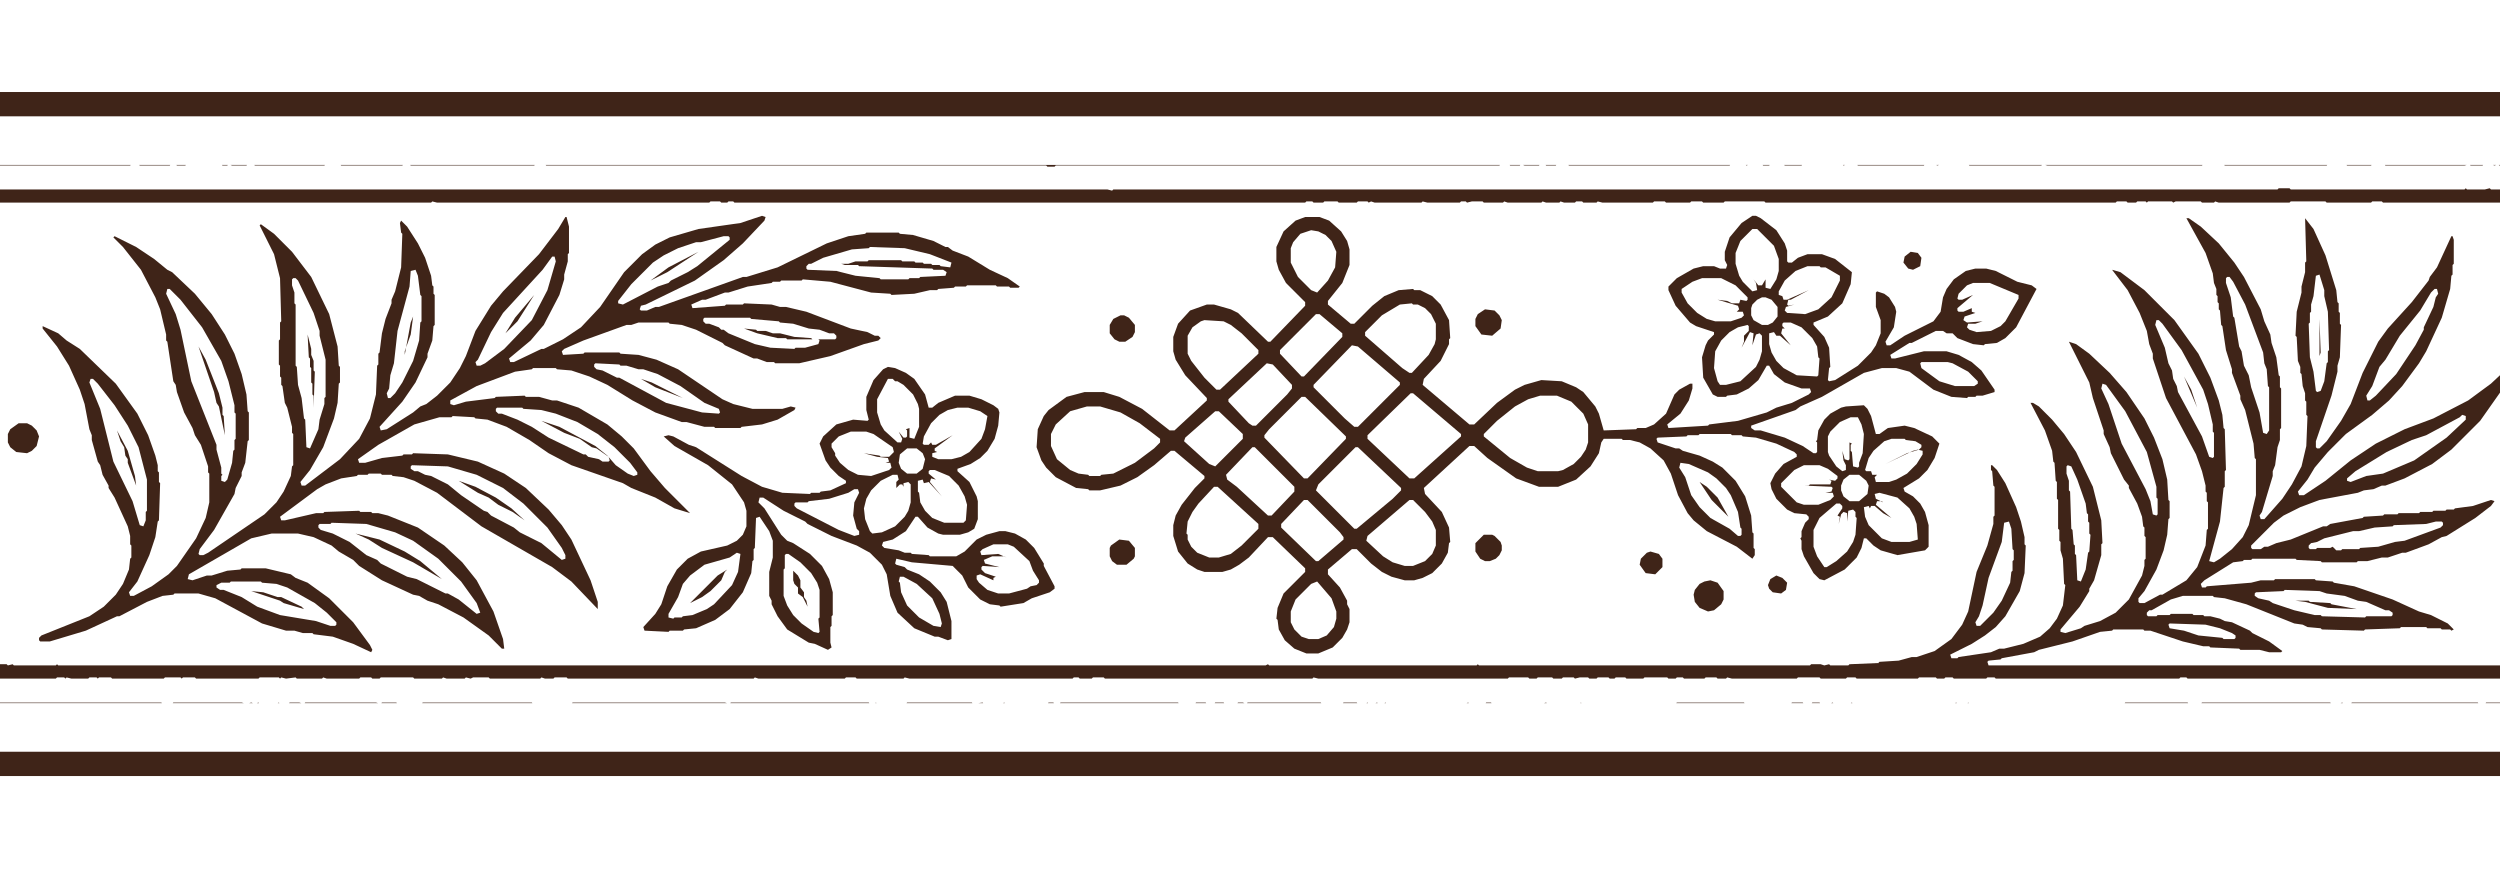
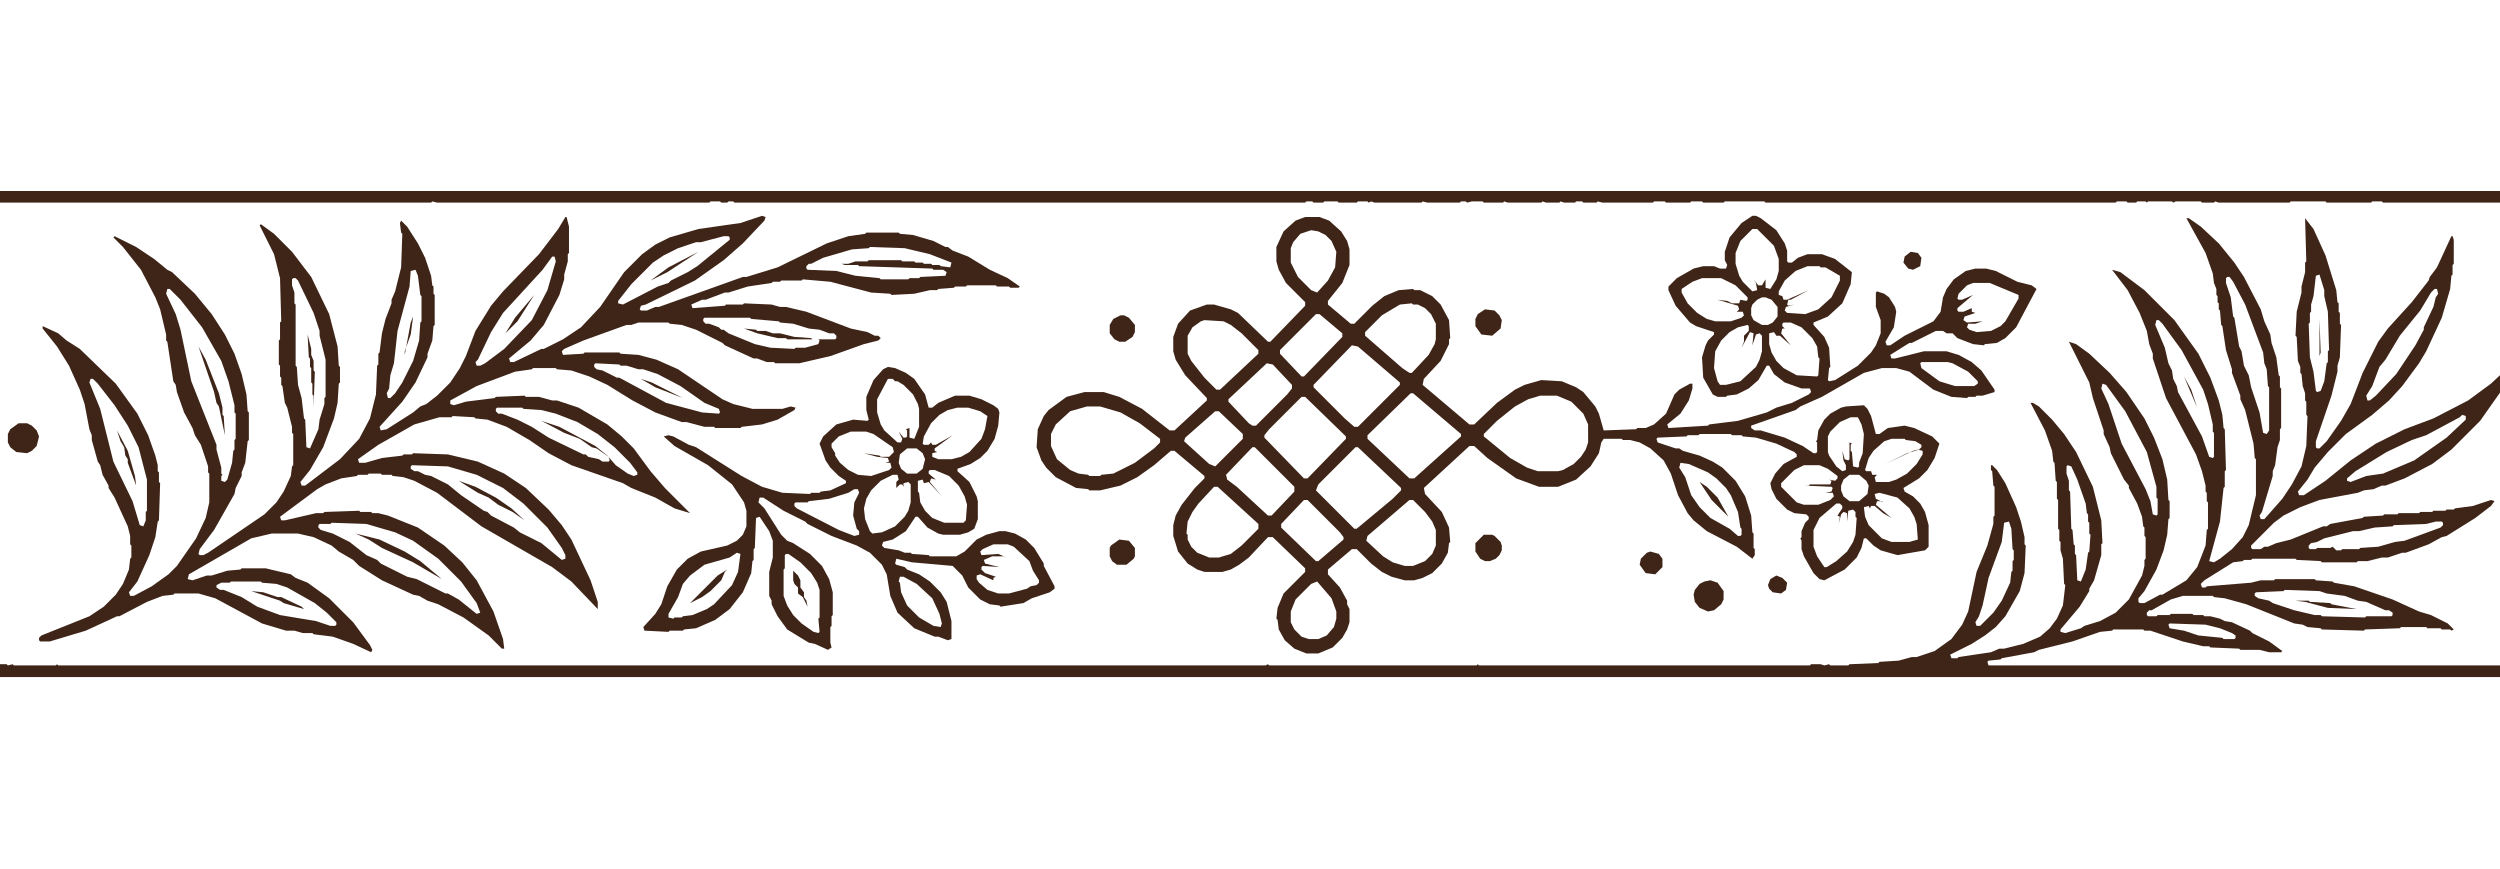
<svg xmlns="http://www.w3.org/2000/svg" width="288" height="100" viewBox="6 0 288 100">
  <defs>
    <clipPath id="interior">
-       <rect x="5" y="19" width="290" height="62" />
+       <rect x="0" y="22" width="300" height="56" />
    </clipPath>
  </defs>
  <g clip-path="url(#interior)">
    <g transform="translate(300 0) rotate(90) scale(0.1381215)">
      <path fill="#3F2418" fill-rule="evenodd" d="M364,2096L359,2098L355,2102L353,2106L353,2113L358,2120L362,2122L369,2122L373,2120L377,2115L378,2106L376,2102L372,2098Z M239,1278L232,1288L225,1303L214,1321L209,1334L206,1338L206,1340L201,1350L196,1367L195,1378L194,1379L194,1406L195,1407L197,1421L203,1439L223,1480L231,1506L231,1509L256,1579L256,1582L259,1589L259,1594L258,1595L255,1594L254,1590L234,1549L217,1525L203,1509L184,1491L181,1490L180,1493L186,1511L191,1546L198,1570L204,1582L212,1593L227,1608L256,1628L273,1644L283,1659L291,1675L291,1677L302,1700L302,1703L299,1704L284,1686L271,1675L246,1662L233,1658L229,1658L218,1655L212,1655L211,1654L189,1654L181,1656L181,1657L191,1663L212,1679L243,1709L255,1719L276,1732L297,1740L307,1745L319,1753L330,1764L337,1773L339,1778L344,1784L358,1806L359,1811L356,1812L335,1793L319,1782L298,1772L295,1772L284,1768L272,1767L271,1766L246,1766L245,1767L239,1767L238,1768L230,1769L215,1774L203,1780L189,1789L184,1794L186,1795L194,1794L195,1793L223,1794L243,1799L250,1802L253,1802L266,1807L278,1810L294,1812L295,1813L304,1813L305,1814L329,1815L349,1820L366,1829L383,1845L405,1874L405,1877L402,1878L392,1870L373,1859L349,1850L336,1847L320,1846L319,1845L306,1845L305,1846L289,1847L262,1854L231,1869L210,1885L195,1900L187,1911L188,1912L212,1900L232,1895L268,1894L269,1895L283,1895L284,1896L304,1896L305,1895L314,1895L315,1894L321,1894L322,1893L336,1891L340,1889L356,1885L361,1885L362,1884L388,1884L389,1885L397,1886L410,1892L419,1898L429,1908L461,1955L463,1959L463,1962L462,1963L458,1962L442,1950L412,1933L407,1932L397,1927L394,1927L386,1924L368,1922L367,1921L344,1921L343,1922L329,1923L312,1927L295,1933L279,1941L262,1952L245,1966L227,1985L225,1989L216,2000L206,2015L197,2033L198,2034L206,2026L225,2011L248,1999L258,1995L279,1990L284,1990L285,1989L318,1984L321,1982L327,1981L344,1975L357,1968L363,1966L371,1961L389,1955L394,1955L395,1954L419,1954L432,1957L449,1965L472,1981L479,1988L489,2002L497,2017L497,2020L494,2021L485,2014L463,2004L448,1999L435,1997L434,1996L403,1995L402,1996L394,1996L393,1997L388,1997L380,1999L363,2005L345,2014L320,2032L291,2062L284,2073L278,2080L272,2093L274,2093L289,2081L305,2071L325,2062L337,2058L358,2054L363,2052L367,2052L385,2047L388,2045L396,2043L405,2038L407,2038L415,2033L439,2022L447,2020L454,2020L455,2019L465,2019L466,2020L475,2021L487,2026L496,2032L506,2042L514,2054L530,2094L532,2096L534,2096L535,2095L535,2087L526,2057L514,2031L514,2029L502,2006L497,1993L496,1984L495,1983L495,1963L499,1949L520,1910L526,1890L526,1883L528,1876L528,1868L529,1867L531,1851L537,1834L544,1819L542,1818L538,1820L519,1834L499,1854L486,1872L482,1882L479,1886L474,1907L474,1927L475,1928L476,1939L480,1952L480,1956L484,1968L483,1972L479,1971L449,1919L445,1902L445,1880L448,1867L455,1852L460,1846L467,1834L472,1829L484,1810L496,1784L497,1779L501,1772L504,1763L515,1742L530,1721L541,1710L541,1708L533,1709L510,1717L484,1731L469,1743L455,1758L440,1780L430,1805L428,1813L428,1818L427,1819L427,1828L426,1829L427,1858L428,1859L428,1865L434,1891L434,1894L431,1895L408,1864L404,1857L399,1844L397,1831L396,1830L396,1822L395,1821L395,1811L396,1810L396,1802L397,1801L398,1792L401,1783L411,1764L439,1727L473,1668L485,1652L508,1630L502,1630L484,1636L450,1652L438,1660L425,1671L407,1690L395,1708L385,1730L379,1755L378,1784L379,1785L379,1792L380,1793L382,1810L386,1824L386,1829L383,1830L371,1813L354,1783L348,1762L348,1752L347,1751L348,1733L349,1732L350,1722L356,1706L367,1687L378,1671L388,1652L403,1609L407,1602L415,1582L424,1566L428,1553L407,1574L393,1586L374,1600L364,1610L354,1622L340,1646L334,1664L334,1668L331,1679L331,1690L330,1691L331,1715L332,1716L335,1740L338,1750L337,1753L334,1753L322,1731L310,1699L308,1685L307,1684L307,1665L308,1664L309,1652L314,1637L321,1622L334,1601L344,1582L352,1560L352,1556L356,1541L356,1533L357,1532L357,1511L356,1510L354,1493L350,1480L342,1466L340,1465L339,1469L341,1476L341,1501L337,1517L333,1526L308,1563L300,1581L296,1596L295,1611L294,1612L294,1641L295,1642L296,1659L293,1660L291,1658L284,1642L271,1606L271,1602L269,1596L269,1571L270,1570L271,1560L275,1548L286,1526L288,1524L299,1500L299,1497L302,1489L302,1483L303,1482L303,1462L297,1436L287,1408L284,1396L282,1394L280,1396L280,1399L277,1405L274,1419L260,1456L256,1473L256,1478L254,1485L253,1508L254,1509L254,1523L255,1524L257,1551L254,1552L250,1543L250,1540L244,1524L244,1521L239,1505L236,1485L235,1484L235,1478L234,1477L234,1460L233,1459L235,1436L244,1402L245,1386L246,1385L245,1366L242,1353L242,1347L241,1346L240,1333L239,1332L239,1323L238,1322L238,1298L239,1297L239,1287L240,1286L240,1279Z M439,2009L438,2012L418,2018L385,2034L341,2045L319,2054L316,2053L316,2051L320,2047L338,2033L355,2022L373,2013L400,2006L426,2006L427,2007L434,2007Z M405,2015L397,2016L376,2022L359,2031L368,2028L373,2025L380,2024L383,2022L386,2022Z M402,1941L401,1944L397,1944L396,1943L395,1944L390,1944L375,1948L371,1948L318,1969L275,1978L262,1982L245,1990L241,1989L241,1987L250,1978L273,1960L301,1944L318,1938L338,1933L344,1933L345,1932L366,1932L367,1933L375,1933L376,1934L386,1935L400,1939Z M363,1941L347,1942L346,1943L340,1943L328,1946L300,1957L289,1963L327,1950L336,1948L339,1946Z M232,1884L232,1882L234,1880L261,1867L276,1862L280,1862L300,1857L331,1857L332,1858L337,1858L350,1862L358,1863L374,1870L373,1873L350,1874L349,1875L332,1877L321,1880L306,1881L305,1882L254,1882L253,1883L244,1883L238,1885L233,1885Z M340,1867L310,1866L309,1867L301,1867L296,1869L291,1869L279,1872L298,1871L299,1870L306,1870L307,1869L319,1869L320,1868L329,1868L330,1867Z M521,1848L522,1849L522,1853L518,1865L513,1895L506,1914L498,1927L492,1942L492,1945L490,1948L488,1948L486,1944L486,1937L485,1936L485,1911L486,1910L487,1898L490,1889L503,1866L511,1856L519,1848Z M508,1875L506,1877L498,1894L498,1897L494,1909L493,1919L501,1895L503,1892Z M225,1782L230,1780L246,1778L247,1777L268,1777L269,1778L284,1779L301,1784L319,1793L328,1799L332,1803L332,1805L328,1806L324,1804L313,1803L303,1800L276,1797L239,1787L226,1786Z M264,1784L269,1786L296,1791L293,1791L279,1786Z M511,1728L512,1731L500,1746L495,1755L495,1757L483,1781L481,1789L470,1811L467,1814L463,1823L452,1837L445,1851L442,1861L440,1863L438,1863L437,1862L437,1853L436,1852L437,1823L444,1799L451,1784L466,1763L485,1744L503,1731Z M483,1760L468,1778L460,1791L450,1812L445,1832L450,1821L457,1810L469,1784Z M214,1666L218,1665L242,1672L267,1685L291,1708L303,1724L305,1728L305,1731L302,1732L300,1730L277,1719L261,1709L225,1676L214,1668Z M246,1683L265,1699L278,1707L268,1697Z M466,1657L467,1660L453,1677L444,1695L440,1700L430,1719L427,1722L426,1725L413,1744L404,1755L397,1769L396,1774L393,1780L393,1783L391,1786L389,1786L388,1785L389,1755L396,1731L407,1709L420,1692L440,1672L457,1660L463,1657Z M434,1691L424,1702L415,1715L406,1732L401,1746L411,1730L415,1721L421,1713L427,1701Z M396,1597L397,1600L395,1605L388,1615L380,1622L372,1632L356,1662L351,1677L361,1658L366,1645L373,1635L374,1631L381,1621L384,1620L385,1621L385,1626L383,1629L381,1638L379,1640L379,1642L365,1671L356,1685L350,1697L345,1710L345,1713L343,1715L341,1715L340,1714L340,1693L341,1692L342,1677L345,1665L352,1647L362,1630L373,1616L386,1603L394,1597Z M344,1528L345,1529L344,1543L336,1573L315,1612L315,1614L309,1626L308,1631L306,1633L304,1633L303,1632L304,1612L305,1611L305,1606L308,1596L308,1592L312,1580L322,1561L336,1541L341,1529Z M332,1559L319,1585L316,1594L323,1582Z M198,1520L200,1520L222,1547L227,1555L234,1569L236,1571L239,1580L254,1609L253,1613L251,1613L237,1602L219,1584L213,1575L207,1563L202,1548L202,1544L197,1525L197,1521Z M210,1546L223,1571L234,1586L227,1572Z M282,1431L283,1432L283,1451L282,1452L281,1466L278,1478L278,1484L276,1490L276,1497L275,1498L274,1508L278,1497L282,1480L282,1473L283,1472L283,1446L284,1445L287,1446L290,1457L290,1465L291,1466L290,1486L287,1499L278,1521L275,1525L275,1527L273,1529L270,1537L270,1540L268,1542L266,1542L265,1541L265,1503L266,1502L268,1479L269,1478L270,1467L274,1454L275,1445L278,1437L278,1433L280,1431Z M219,1335L223,1336L222,1344L221,1345L221,1351L220,1352L220,1358L219,1359L219,1365L218,1366L218,1376L217,1377L217,1404L218,1405L218,1415L220,1421L220,1427L221,1424L221,1413L222,1412L224,1351L225,1350L225,1342L227,1339L230,1340L231,1361L232,1362L232,1370L233,1371L233,1394L232,1395L230,1415L226,1431L225,1455L224,1456L222,1456L220,1454L220,1452L215,1442L208,1418L207,1404L206,1403L207,1374L212,1353Z M491,1249L489,1249L472,1258L470,1258L457,1266L450,1273L445,1282L443,1290L443,1295L446,1306L450,1314L460,1324L464,1331L464,1353L463,1354L462,1368L461,1369L461,1374L459,1379L457,1391L455,1393L452,1392L450,1384L443,1373L431,1365L431,1363L440,1355L445,1346L446,1342L446,1328L444,1321L441,1316L433,1313L418,1313L414,1314L402,1320L393,1330L391,1330L387,1319L382,1311L376,1305L366,1299L355,1296L344,1295L341,1296L338,1300L333,1310L330,1320L330,1332L336,1346L340,1351L340,1354L329,1357L316,1366L311,1373L307,1382L306,1388L308,1392L317,1400L331,1406L342,1406L350,1404L351,1405L350,1417L354,1431L364,1442L370,1445L384,1440L390,1436L397,1429L401,1423L403,1423L409,1436L410,1444L411,1445L411,1452L412,1453L411,1476L406,1493L397,1510L373,1548L371,1554L364,1567L363,1571L364,1575L372,1566L388,1538L404,1518L419,1508L426,1506L439,1506L446,1509L451,1514L455,1522L460,1544L466,1555L475,1564L489,1572L504,1577L512,1582L523,1592L526,1591L527,1571L526,1570L526,1559L525,1558L524,1548L517,1532L508,1520L494,1509L478,1502L468,1501L467,1500L458,1500L457,1499L432,1498L431,1495L443,1487L451,1484L465,1484L477,1487L497,1487L501,1485L504,1485L514,1480L525,1472L536,1454L537,1449L542,1438L540,1435L536,1436L523,1436L522,1435L514,1435L513,1434L494,1434L483,1437L472,1443L462,1453L453,1467L451,1472L446,1477L424,1491L419,1496L415,1495L415,1492L426,1475L435,1457L437,1455L447,1435L455,1414L461,1403L471,1393L479,1389L497,1386L511,1380L524,1366L531,1349L531,1346L534,1338L533,1335L518,1335L502,1339L494,1344L485,1353L479,1362L475,1372L473,1374L471,1381L470,1382L466,1381L469,1368L472,1334L480,1326L490,1321L500,1311L504,1303L505,1295L506,1294L503,1275L499,1268L494,1253Z M462,1511L477,1513L488,1518L504,1533L508,1539L513,1551L514,1559L515,1560L515,1566L516,1567L515,1571L512,1571L498,1563L487,1559L480,1553L471,1541L465,1520L461,1514Z M475,1522L480,1530L503,1553L498,1543L493,1536L484,1527L477,1524Z M528,1446L527,1450L520,1460L513,1467L505,1472L497,1475L475,1475L474,1474L463,1474L462,1473L462,1471L469,1461L478,1452L486,1447L492,1445L515,1445L516,1446L527,1445Z M506,1455L501,1456L498,1458L494,1458L490,1461L484,1461L480,1463L475,1468L476,1467L484,1467L487,1466L490,1463L495,1463L498,1459Z M446,1412L447,1416L442,1429L424,1464L422,1466L420,1466L419,1465L419,1455L418,1454L416,1437L411,1421L408,1416L408,1413L411,1412L419,1416L430,1417L441,1414L443,1412Z M390,1385L392,1387L397,1402L396,1413L392,1421L386,1428L380,1432L378,1432L373,1435L370,1435L364,1429L360,1419L360,1406L362,1400L373,1384L377,1383L381,1387L381,1394L380,1395L378,1408L381,1397L382,1388L385,1387L386,1390L386,1386Z M396,1380L400,1379L402,1381L407,1381L413,1384L407,1381L404,1378L404,1376L406,1375L403,1375L402,1371L404,1369L419,1369L426,1371L431,1374L439,1382L444,1393L445,1401L443,1403L433,1407L424,1408L416,1406L409,1402L401,1394L396,1384Z M366,1366L365,1370L353,1370L357,1370L358,1373L359,1372L364,1372L365,1373L365,1375L360,1379L366,1376L369,1377L369,1380L359,1391L354,1394L344,1397L333,1397L316,1388L316,1384L318,1382L318,1380L321,1375L329,1367L337,1363L341,1362L356,1362Z M383,1357L391,1359L395,1364L395,1372L391,1377L386,1379L379,1378L374,1372L374,1364L378,1359Z M523,1344L522,1350L515,1362L505,1372L494,1377L486,1378L485,1379L481,1378L481,1375L487,1364L499,1351L512,1345L520,1343Z M434,1323L436,1325L436,1341L432,1351L426,1357L419,1361L411,1362L410,1363L401,1363L400,1359L403,1358L402,1354L414,1343L402,1353L399,1352L400,1348L395,1354L393,1354L392,1353L392,1349L397,1337L405,1329L414,1324L421,1322Z M347,1305L358,1307L366,1310L377,1320L381,1327L383,1335L383,1346L381,1351L378,1351L377,1347L376,1349L374,1349L363,1334L371,1348L371,1351L369,1352L371,1354L371,1358L370,1359L364,1358L353,1352L346,1345L342,1338L340,1330L340,1321L343,1311Z M486,1262L488,1264L489,1269L491,1272L495,1287L495,1296L492,1305L486,1312L483,1314L480,1314L479,1311L484,1300L482,1300L481,1298L478,1307L475,1310L473,1310L472,1309L473,1295L470,1307L467,1308L464,1301L464,1291L465,1289L462,1296L463,1310L460,1311L458,1309L454,1300L454,1288L456,1283L468,1270L476,1267L484,1262Z M457,1182L451,1187L450,1195L455,1202L457,1203L464,1203L468,1201L471,1197L471,1189L466,1183L464,1182Z M271,1182L265,1187L263,1191L263,1194L266,1200L271,1203L278,1203L283,1199L285,1195L285,1190L281,1184L277,1182Z M455,876L452,877L447,882L446,884L446,891L453,898L460,898L466,894L468,890L468,886L466,881L463,878L459,876Z M267,876L263,878L259,882L258,890L262,896L266,898L272,898L279,893L280,884L274,877Z M466,742L462,745L460,752L461,755L466,760L471,761L478,756L479,748L473,742Z M493,691L486,696L484,702L485,707L487,711L492,715L496,716L502,715L507,711L510,704L509,699L504,693L500,691Z M486,638L482,642L480,647L483,652L488,654L491,653L494,650L495,643L492,639Z M215,526L211,529L210,535L214,540L219,541L224,537L225,533L222,527Z M241,430L238,434L235,446L226,464L224,472L224,481L226,489L233,499L241,505L248,508L260,510L268,516L280,540L288,552L288,555L285,556L273,549L260,547L256,548L248,553L245,557L243,563L244,564L256,564L267,560L278,560L288,564L294,568L305,579L317,598L318,603L317,604L307,603L306,602L290,603L281,607L271,616L269,616L264,604L253,592L237,585L227,584L216,598L212,609L212,621L215,629L219,634L219,637L218,638L209,638L203,640L192,647L182,660L180,664L180,667L186,676L198,686L210,690L217,690L221,688L224,689L224,694L222,699L222,708L224,716L232,730L239,737L242,737L255,731L269,719L272,714L277,699L279,699L284,704L288,706L298,709L315,708L329,700L331,696L331,689L330,688L329,680L324,670L317,662L305,655L305,653L312,649L319,640L324,626L324,619L327,618L329,620L336,634L340,647L344,655L351,679L354,703L355,704L357,737L354,738L345,727L334,720L324,717L320,717L320,719L325,728L329,732L345,739L354,749L357,756L357,763L358,764L359,791L345,795L339,798L327,808L323,814L318,826L317,843L321,857L325,865L336,880L354,899L354,903L321,942L316,941L301,927L287,920L283,920L282,919L267,920L254,927L247,934L242,944L242,949L241,950L242,962L247,974L255,984L270,999L270,1002L254,1021L251,1021L236,1009L221,1003L208,1003L201,1005L193,1010L184,1020L181,1028L181,1040L184,1048L193,1058L206,1064L218,1064L225,1062L236,1056L252,1040L255,1040L285,1069L285,1071L261,1096L258,1102L254,1116L254,1122L259,1136L270,1146L281,1150L293,1150L300,1148L313,1140L332,1122L334,1122L359,1149L359,1153L341,1176L331,1195L327,1208L327,1224L331,1239L342,1254L347,1258L358,1263L373,1264L384,1260L390,1256L398,1248L407,1231L408,1221L409,1220L409,1211L405,1194L398,1180L388,1166L376,1152L376,1149L397,1124L399,1124L407,1132L421,1143L430,1148L438,1150L447,1150L460,1146L470,1138L475,1130L477,1124L477,1109L475,1102L471,1095L465,1087L448,1071L448,1067L474,1040L477,1040L495,1058L507,1063L516,1064L517,1063L525,1062L534,1057L541,1049L545,1039L545,1029L540,1017L532,1009L525,1005L519,1003L508,1003L504,1005L501,1005L490,1011L479,1021L475,1021L458,1001L458,997L470,985L477,976L481,968L484,957L484,949L482,942L478,934L470,926L461,921L453,920L452,919L440,920L427,926L412,940L407,941L372,903L372,899L382,888L399,864L406,845L406,829L400,814L389,802L378,795L369,793L366,791L366,776L367,775L367,769L369,761L374,752L384,741L395,735L413,729L428,721L434,716L443,705L456,680L466,667L463,665L458,665L457,666L445,666L444,667L430,668L414,673L401,681L390,692L385,700L380,711L376,725L374,728L374,731L369,746L366,747L365,746L364,722L363,721L363,712L362,711L362,685L363,684L363,676L364,675L365,664L370,647L377,632L379,630L381,630L387,641L395,648L403,652L408,651L416,647L425,638L428,632L429,622L431,620L433,620L436,623L443,626L448,626L449,627L451,626L458,626L464,624L478,616L483,611L484,607L475,590L465,580L457,576L449,574L449,572L455,566L459,560L463,546L459,523L456,520L438,520L427,523L420,527L414,533L410,540L407,541L399,528L392,521L382,515L370,511L364,517L357,532L355,540L357,554L362,561L362,564L347,568L341,571L338,574L339,589L340,593L345,602L350,607L359,612L367,613L368,614L369,613L377,613L378,614L378,616L372,625L365,640L359,660L359,665L357,668L355,668L342,631L339,627L331,609L311,574L307,559L307,547L310,536L325,516L331,501L332,488L331,487L331,481L330,480L330,475L327,465L325,465L309,476L302,484L296,495L293,505L293,524L299,548L299,551L296,552L286,536L286,534L276,514L276,508L278,505L278,500L282,496L287,483L288,474L287,473L286,463L282,456L273,447Z M366,1161L369,1161L374,1166L386,1182L395,1200L396,1210L397,1211L397,1220L396,1221L395,1229L392,1236L383,1247L372,1252L362,1252L354,1248L343,1236L339,1222L339,1211L344,1194L353,1178Z M362,1092L366,1092L389,1115L387,1120L368,1141L365,1140L343,1115L343,1112Z M437,1079L441,1079L455,1093L462,1102L465,1112L465,1120L461,1130L456,1135L450,1138L446,1138L445,1139L435,1138L427,1134L420,1129L406,1116L406,1113Z M295,1079L325,1111L325,1114L315,1124L301,1135L295,1138L280,1138L273,1134L268,1127L267,1124L268,1108L271,1102L278,1093L292,1079Z M321,1051L324,1051L329,1055L355,1081L355,1084L353,1087L335,1104L333,1104L303,1072L304,1067Z M410,1049L430,1068L430,1071L406,1097L400,1105L396,1106L373,1084L373,1082L406,1049Z M485,1030L499,1018L510,1014L516,1014L523,1016L530,1022L533,1029L533,1037L531,1043L525,1049L519,1052L510,1052L500,1048L487,1035Z M192,1035L193,1029L196,1023L201,1018L210,1014L223,1015L234,1021L244,1030L242,1035L231,1046L219,1052L207,1052L202,1050L195,1044Z M278,1009L281,1009L314,1041L314,1043L295,1061L292,1061L262,1031L262,1028Z M450,1008L468,1029L468,1031L440,1060L437,1060L417,1041L417,1038L444,1011L448,1008Z M364,1006L366,1006L399,1038L399,1041L365,1074L363,1074L358,1070L331,1043L331,1040Z M319,961L321,961L356,996L356,999L349,1007L323,1033L321,1033L288,1001L289,996Z M407,960L409,960L416,967L441,997L441,999L409,1031L404,1029L373,998L373,996Z M442,931L455,931L462,934L468,940L472,950L472,957L469,967L464,975L451,989L447,988L417,953L417,950L427,940L435,934Z M270,931L283,931L287,932L296,937L311,951L311,953L307,959L280,990L277,990L263,976L254,961L253,951L254,950L254,946L257,940L262,935Z M362,910L364,910L399,949L399,953L366,988L363,988L328,952L328,950Z M354,804L369,804L375,806L381,810L387,816L392,825L393,829L393,846L390,855L382,869L364,891L362,891L351,880L339,865L333,854L330,844L330,830L335,818L345,808Z M447,677L447,679L441,686L432,702L423,711L413,718L398,723L390,728L386,727L387,720L394,704L399,697L407,689L413,685L427,679L440,677L441,676L446,676Z M431,687L415,696L406,705L402,711L417,701Z M263,674L265,676L268,685L268,698L266,705L261,713L253,721L244,726L241,726L235,717L232,709L232,693L238,681L248,671L250,671L251,672L250,677L253,678L253,684L251,688L250,696L255,679L258,678L260,680L260,682L260,675Z M271,671L272,670L276,670L280,674L285,674L290,676L277,669L278,666L288,667L279,664L278,661L280,659L293,659L300,661L306,664L318,677L321,689L321,694L318,696L307,699L293,698L284,693L277,686L273,679Z M256,646L264,646L269,650L271,654L271,659L267,666L263,668L257,668L254,667L250,663L248,659L248,656L250,651Z M191,663L205,649L216,645L226,645L233,647L241,652L240,656L233,656L238,659L238,662L233,666L236,664L242,663L243,667L235,675L230,678L220,681L211,681L201,677L191,667Z M313,612L314,613L313,630L307,641L301,647L294,651L287,653L278,653L277,649L280,647L280,644L288,635L278,643L274,642L274,640L276,638L272,642L270,642L269,641L269,635L273,626L282,617L289,613L298,612L299,611Z M397,596L399,596L401,598L400,603L401,601L404,602L404,619L405,620L405,624L406,601L407,600L410,601L411,606L411,600L414,599L417,602L421,612L421,624L419,630L406,643L403,643L392,632L388,624L388,611L391,604Z M230,594L234,594L248,601L258,612L262,623L261,638L259,640L256,639L254,632L255,637L254,638L250,637L250,635L242,620L250,638L250,641L247,642L246,645L243,645L234,640L226,631L222,621L222,611L223,610L223,606Z M420,594L422,592L424,592L430,596L431,594L437,595L429,593L427,591L428,588L435,588L426,587L425,583L427,581L431,581L432,580L446,581L452,583L460,588L468,597L473,605L473,607L464,613L456,616L442,616L432,611L420,597Z M348,579L354,576L362,574L378,575L386,578L389,578L390,579L389,583L377,584L376,585L371,585L370,584L369,586L365,586L364,585L365,586L383,586L384,587L383,590L376,592L384,591L388,589L392,589L393,592L389,597L380,603L377,604L364,604L360,602L352,594L348,585Z M405,570L412,571L418,578L418,586L414,591L409,593L405,593L400,591L396,586L396,578L401,572Z M450,529L452,536L452,551L449,559L438,570L431,573L423,574L422,570L424,569L422,568L422,565L428,558L432,551L421,564L418,563L418,559L419,558L416,564L412,565L411,561L415,546L424,536L431,532L437,530Z M371,526L373,526L375,528L378,538L387,556L376,533L375,529L376,525L379,525L387,530L395,538L400,547L402,553L402,564L398,565L396,563L396,561L396,567L393,568L393,572L392,573L382,570L376,566L368,557L366,551L366,540L367,539L368,531Z M320,479L322,482L322,498L318,511L307,526L303,527L302,526L302,504L303,500L310,487L318,479Z M246,445L249,445L268,456L272,460L276,468L277,480L275,486L273,488L270,487L270,481L268,475L269,488L267,491L264,490L261,481L260,484L257,484L260,491L260,495L259,496L257,496L246,483L250,492L250,495L249,496L245,495L238,488L236,483L236,469Z M590,32L586,36L586,55L587,56L587,61L586,62L586,167L587,168L587,174L586,175L587,178L587,184L586,185L586,292L587,293L587,303L586,304L586,356L587,357L587,486L586,487L587,488L587,496L586,497L587,499L587,583L586,584L587,586L587,599L586,600L587,603L587,610L586,611L586,617L587,618L587,624L586,625L586,634L587,635L587,673L586,674L586,730L587,731L587,809L586,810L587,811L587,838L586,839L587,843L587,884L586,885L586,889L587,890L587,903L586,904L587,907L587,972L586,973L587,975L587,979L586,980L587,983L587,987L586,988L587,990L587,996L586,997L586,1008L587,1009L587,1026L586,1027L586,1088L587,1089L586,1092L586,1096L587,1097L587,1107L586,1108L586,1115L587,1116L587,1122L586,1123L586,1131L587,1132L587,1145L586,1146L586,1244L587,1245L587,1249L586,1250L586,1254L587,1255L587,1290L586,1291L587,1293L587,1308L586,1309L587,1317L586,1318L586,1372L587,1373L587,1397L586,1398L587,1399L587,1403L586,1404L586,1519L587,1520L586,1524L586,1651L587,1652L587,1684L586,1685L586,1776L587,1777L587,1797L586,1798L586,1810L587,1811L586,1815L586,1874L587,1875L586,1879L586,1887L587,1888L587,1895L586,1896L587,1898L587,1912L586,1913L587,1916L586,1919L587,1923L586,1927L586,1984L587,1985L587,1993L586,1994L586,2134L589,2138L593,2139L598,2136L600,2131L599,2130L599,2059L598,2058L598,2054L599,2053L599,1357L600,1356L599,1355L599,374L600,373L599,370L600,366L600,356L599,355L599,41L600,40L599,36L595,32Z M305,33L306,36L320,51L334,70L349,99L358,123L370,147L384,168L401,189L413,207L413,211L410,212L400,204L390,198L377,187L362,172L346,150L334,136L322,125L303,111L293,105L265,92L241,85L230,84L229,83L221,83L220,82L200,82L197,83L197,84L223,96L231,102L234,103L252,117L274,137L285,145L311,158L337,168L351,176L368,188L374,194L374,196L373,197L368,197L330,184L310,179L305,179L298,177L271,176L270,177L261,177L260,178L253,178L252,179L242,180L213,189L191,199L182,206L218,205L219,206L227,206L239,209L244,209L260,213L280,214L281,213L301,212L306,210L311,210L312,209L322,208L328,206L334,206L335,205L346,205L347,204L372,205L389,209L404,217L416,225L433,240L433,243L430,244L427,242L397,233L393,233L388,231L373,229L367,227L358,227L357,226L324,226L323,227L314,227L313,228L298,230L286,234L279,235L268,240L258,243L231,257L219,265L203,278L189,293L182,303L182,305L211,289L228,283L236,282L241,280L246,280L247,279L252,279L253,278L258,278L259,277L271,276L272,275L292,272L308,267L311,267L330,260L333,260L342,256L370,249L382,248L383,247L413,247L438,253L448,258L458,267L466,277L469,282L468,286L435,277L407,274L406,273L393,273L392,272L358,273L357,274L346,275L334,278L315,285L295,295L267,315L242,340L227,360L225,367L242,354L261,344L276,338L287,336L295,333L299,333L332,322L379,297L393,292L405,289L410,289L411,288L418,288L419,287L441,287L442,288L455,289L473,296L484,305L496,325L496,327L503,340L503,344L502,345L499,345L493,340L475,330L459,324L446,321L433,320L432,319L418,319L417,320L400,321L383,325L365,332L349,340L327,355L311,369L295,386L287,397L285,403L319,386L332,383L359,374L362,374L373,369L378,368L400,357L405,353L407,353L420,346L431,342L439,341L440,340L447,340L448,339L466,339L467,340L472,340L480,342L500,353L511,364L518,377L522,390L524,393L528,406L527,410L525,410L506,394L493,386L491,386L484,382L463,376L454,376L453,375L434,376L406,383L377,397L362,407L350,417L339,428L336,433L336,435L359,423L376,417L385,416L386,415L401,414L402,413L416,413L417,412L441,412L442,411L451,411L452,410L459,410L466,408L487,407L488,406L505,408L516,413L524,419L531,427L537,441L541,457L541,461L544,468L548,495L549,496L549,501L546,502L537,484L530,473L523,464L514,456L493,444L478,440L455,439L454,440L448,440L435,443L423,447L403,456L392,463L388,467L388,468L392,468L393,467L405,466L406,465L430,465L431,466L437,466L455,471L477,480L510,487L521,492L533,501L543,515L548,530L548,534L551,545L552,561L553,562L554,586L555,587L555,602L554,603L555,607L554,610L554,618L555,619L555,895L554,896L555,897L555,1070L554,1071L555,1073L555,2080L554,2081L555,2082L555,2117L554,2118L555,2122L554,2123L554,2132L555,2135L558,2138L561,2139L566,2134L566,2082L565,2081L565,2075L566,2074L565,2073L566,2069L566,2055L565,2054L565,2048L566,2047L565,2046L565,2036L566,2035L566,1992L565,1991L565,1978L566,1977L565,1976L565,1966L566,1965L566,1913L565,1912L565,1896L566,1895L565,1894L566,1890L565,1882L566,1881L566,1860L565,1859L566,1856L566,1829L565,1828L565,1819L566,1818L566,1812L565,1811L565,1784L566,1783L566,1760L565,1759L566,1756L566,1741L565,1740L566,1736L565,1734L565,1721L566,1720L566,1678L565,1677L566,1674L566,1667L565,1666L565,1656L566,1655L566,1500L565,1499L566,1496L566,1424L565,1423L565,1415L566,1414L566,1375L565,1374L566,1370L566,1234L565,1233L565,1229L566,1228L566,1218L565,1217L565,1208L566,1207L566,1034L565,1033L566,1029L566,871L565,870L565,854L566,853L566,847L565,846L565,834L566,833L566,826L565,825L565,816L566,815L565,811L565,804L566,803L566,797L565,796L565,787L566,786L566,782L565,781L565,773L566,772L566,758L565,757L565,738L566,737L566,731L565,730L565,725L566,724L566,707L565,706L565,697L566,696L566,689L565,688L566,684L566,630L565,629L565,611L566,610L566,589L565,588L565,581L566,580L566,529L565,528L565,514L566,513L566,507L565,506L565,500L566,499L566,472L565,471L565,465L566,464L566,311L565,310L565,305L566,304L566,36L564,33L558,32L555,35L554,38L555,41L555,470L552,471L551,470L550,460L549,459L544,432L542,428L535,400L527,377L526,367L525,366L525,341L526,340L526,335L535,308L539,291L539,286L540,285L541,261L542,260L542,244L544,236L544,226L543,225L535,236L528,250L526,252L519,267L518,273L516,277L514,285L514,290L513,291L513,299L512,300L512,318L513,319L513,329L514,330L514,337L513,338L511,338L509,336L509,334L500,318L497,308L497,283L498,282L499,273L504,255L520,215L521,208L523,204L524,193L525,192L526,157L525,156L524,127L523,126L523,105L524,104L524,93L525,92L525,85L526,84L525,82L520,87L513,101L510,111L500,133L489,165L486,182L485,183L484,197L483,198L483,231L484,232L484,243L486,251L489,288L490,289L490,292L487,293L484,290L469,266L468,258L467,257L467,251L466,250L466,214L467,213L468,193L469,192L469,163L468,162L468,154L465,142L465,137L461,125L461,122L454,103L448,92L447,88L432,64L422,51L418,48L417,51L422,66L424,81L425,82L425,88L426,89L426,99L427,100L427,110L428,111L428,128L429,129L429,140L430,141L431,157L432,158L437,185L439,188L439,191L450,218L453,230L456,237L456,240L458,243L458,250L457,251L455,251L436,232L430,224L423,210L417,194L411,162L409,157L408,149L405,142L405,139L399,123L387,100L375,84L351,60L324,41L310,34Z M435,453L441,451L458,450L459,449L467,449L468,450L476,450L477,451L486,452L501,459L511,466L522,477L522,480L519,481L514,478L505,475L482,470L452,459L436,457Z M485,393L484,396L463,397L462,398L455,398L454,399L442,400L441,401L410,402L409,403L401,403L395,405L389,405L388,404L389,401L400,396L420,389L428,388L429,387L435,387L436,386L445,386L446,385L460,386L461,387L475,389Z M430,330L429,333L418,335L408,339L370,359L337,370L324,376L320,375L321,372L343,356L377,338L406,330L415,330L416,329L429,329Z M382,283L381,286L364,292L327,312L322,313L316,316L309,317L303,320L290,323L271,331L267,330L267,328L270,325L292,309L325,291L337,287L354,283L360,283L361,282L381,282Z M340,296L325,301L314,307Z M532,264L533,265L533,274L532,275L530,295L526,307L524,319L521,320L520,319L521,289L524,277L528,267L530,264Z M362,238L361,241L344,244L323,251L313,253L305,257L293,259L289,261L265,265L264,266L248,268L236,272L232,272L231,271L231,269L235,266L254,256L294,241L303,240L308,238L322,237L323,236L359,236Z M229,194L242,190L247,190L260,187L292,186L293,187L302,187L303,188L318,190L326,193L327,196L326,197L310,199L298,202L270,203L269,202L261,202L260,201L254,201L247,199L230,197Z M266,194L297,194L294,193Z M513,133L514,134L514,155L515,156L514,192L513,193L513,198L509,215L503,233L501,236L499,245L497,248L495,248L494,247L493,224L492,223L493,194L495,188L497,173L501,162L502,155L509,139L509,136L511,133Z M508,163L504,184L503,185L502,202L501,203L501,214L502,206L507,187Z M241,96L245,95L248,97L256,99L273,107L275,107L288,114L312,130L330,147L334,152L334,154L330,155L322,150L306,144L300,139L280,127L259,110L244,101L241,98Z M436,91L438,91L440,93L451,123L452,131L456,145L457,160L458,161L458,175L459,176L459,180L456,183L457,185L457,196L458,197L458,202L457,203L455,203L453,201L452,196L449,190L443,166L443,161L440,148L439,133L438,132L437,105L435,97L435,92Z M347,72L350,72L365,88L384,115L395,141L397,155L402,168L401,171L399,171L393,164L377,138L367,117L363,105L348,77L346,75Z M161,32L158,35L157,39L158,42L158,51L157,52L158,56L158,71L157,72L158,73L158,218L157,219L157,228L158,229L158,1200L159,1201L158,1205L158,2135L162,2139L165,2139L169,2134L169,1769L168,1768L169,1764L169,1537L168,1536L168,1528L169,1527L169,1522L168,1521L168,1517L169,1516L169,1040L168,1039L168,1034L169,1033L169,1025L168,1024L168,1013L169,1012L169,997L168,996L168,988L169,987L168,985L169,982L169,943L168,942L169,938L169,911L168,910L168,906L169,905L168,901L168,892L169,891L169,875L168,874L169,871L169,843L168,842L169,839L169,828L168,827L169,824L169,815L168,814L168,809L169,808L169,797L168,796L169,792L169,750L168,749L168,740L169,739L169,719L168,718L168,709L169,708L169,691L168,690L168,657L169,656L169,364L168,363L168,355L169,354L169,347L168,346L168,339L169,338L168,337L168,317L169,316L168,314L168,293L169,292L169,282L168,281L169,278L169,219L168,218L168,189L169,188L169,151L168,150L168,142L169,141L169,36L167,33Z M131,31L128,32L124,37L124,89L125,90L125,96L124,97L125,100L125,111L124,112L124,137L125,138L125,149L124,150L124,168L125,169L125,190L124,191L124,218L125,219L125,224L124,225L125,227L125,232L124,233L125,234L125,243L124,244L124,299L125,300L125,313L124,314L124,387L125,388L125,425L124,426L125,429L125,433L124,434L125,436L125,441L124,442L125,443L125,458L124,459L125,461L125,473L124,474L124,549L125,550L124,553L124,557L125,558L125,562L124,563L125,564L125,600L124,601L124,637L125,638L125,688L124,689L124,700L125,701L125,715L124,716L125,717L125,723L124,724L124,740L125,741L125,745L124,746L125,749L125,794L124,795L124,819L125,820L125,845L124,846L124,857L125,858L125,866L124,867L124,879L125,880L125,909L124,910L125,913L125,917L124,918L125,920L125,924L124,925L124,949L125,950L125,968L124,969L124,1002L125,1003L125,1027L124,1028L124,1060L125,1061L125,1098L124,1099L124,1131L125,1132L125,1191L124,1192L124,1216L125,1217L125,1250L124,1251L124,1272L125,1273L125,1311L124,1312L125,1313L125,1322L124,1323L124,1335L125,1336L125,1340L124,1341L125,1344L125,1358L124,1359L124,1369L125,1370L125,1390L124,1391L124,1396L125,1397L125,1433L124,1434L124,1497L125,1498L125,1532L124,1533L124,1553L125,1554L125,1559L124,1560L125,1562L124,1566L125,1568L125,1612L124,1613L124,1647L125,1648L125,1681L124,1682L124,1737L125,1738L125,1773L124,1774L124,1778L125,1779L125,1818L124,1819L124,1858L125,1859L125,1883L124,1884L124,1907L125,1908L125,1937L124,1938L124,1979L125,1980L125,2012L124,2013L124,2040L125,2041L124,2133L126,2137L130,2139L133,2139L138,2134L138,2020L137,2019L137,2013L138,2012L138,1987L137,1986L137,1982L138,1981L138,1974L137,1973L137,1944L138,1943L138,1939L137,1938L138,1935L138,1923L137,1922L137,1917L138,1916L138,1858L137,1857L137,1845L138,1844L138,1793L137,1792L137,1787L138,1786L138,1683L137,1682L137,1674L138,1673L138,1256L139,1255L139,1249L138,1248L138,878L137,877L137,870L138,869L138,861L137,860L138,857L138,845L137,844L137,840L138,839L138,831L137,830L137,821L138,820L138,686L137,685L137,673L138,672L137,669L137,659L138,658L138,653L137,652L137,641L138,640L138,626L137,625L137,592L138,591L137,588L137,580L138,579L138,524L137,523L137,514L138,513L137,509L137,487L138,486L138,426L137,425L138,421L138,292L137,291L137,274L138,273L138,188L137,187L137,172L138,171L138,151L137,150L137,140L138,139L138,73L137,69L138,68L138,58L137,57L137,51L138,48L137,45L138,44L138,36L134,32Z" />
    </g>
  </g>
-   <path d="M0 12H300 M0 88H300" stroke="#3F2418" stroke-width="2.8" fill="none" />
</svg>
